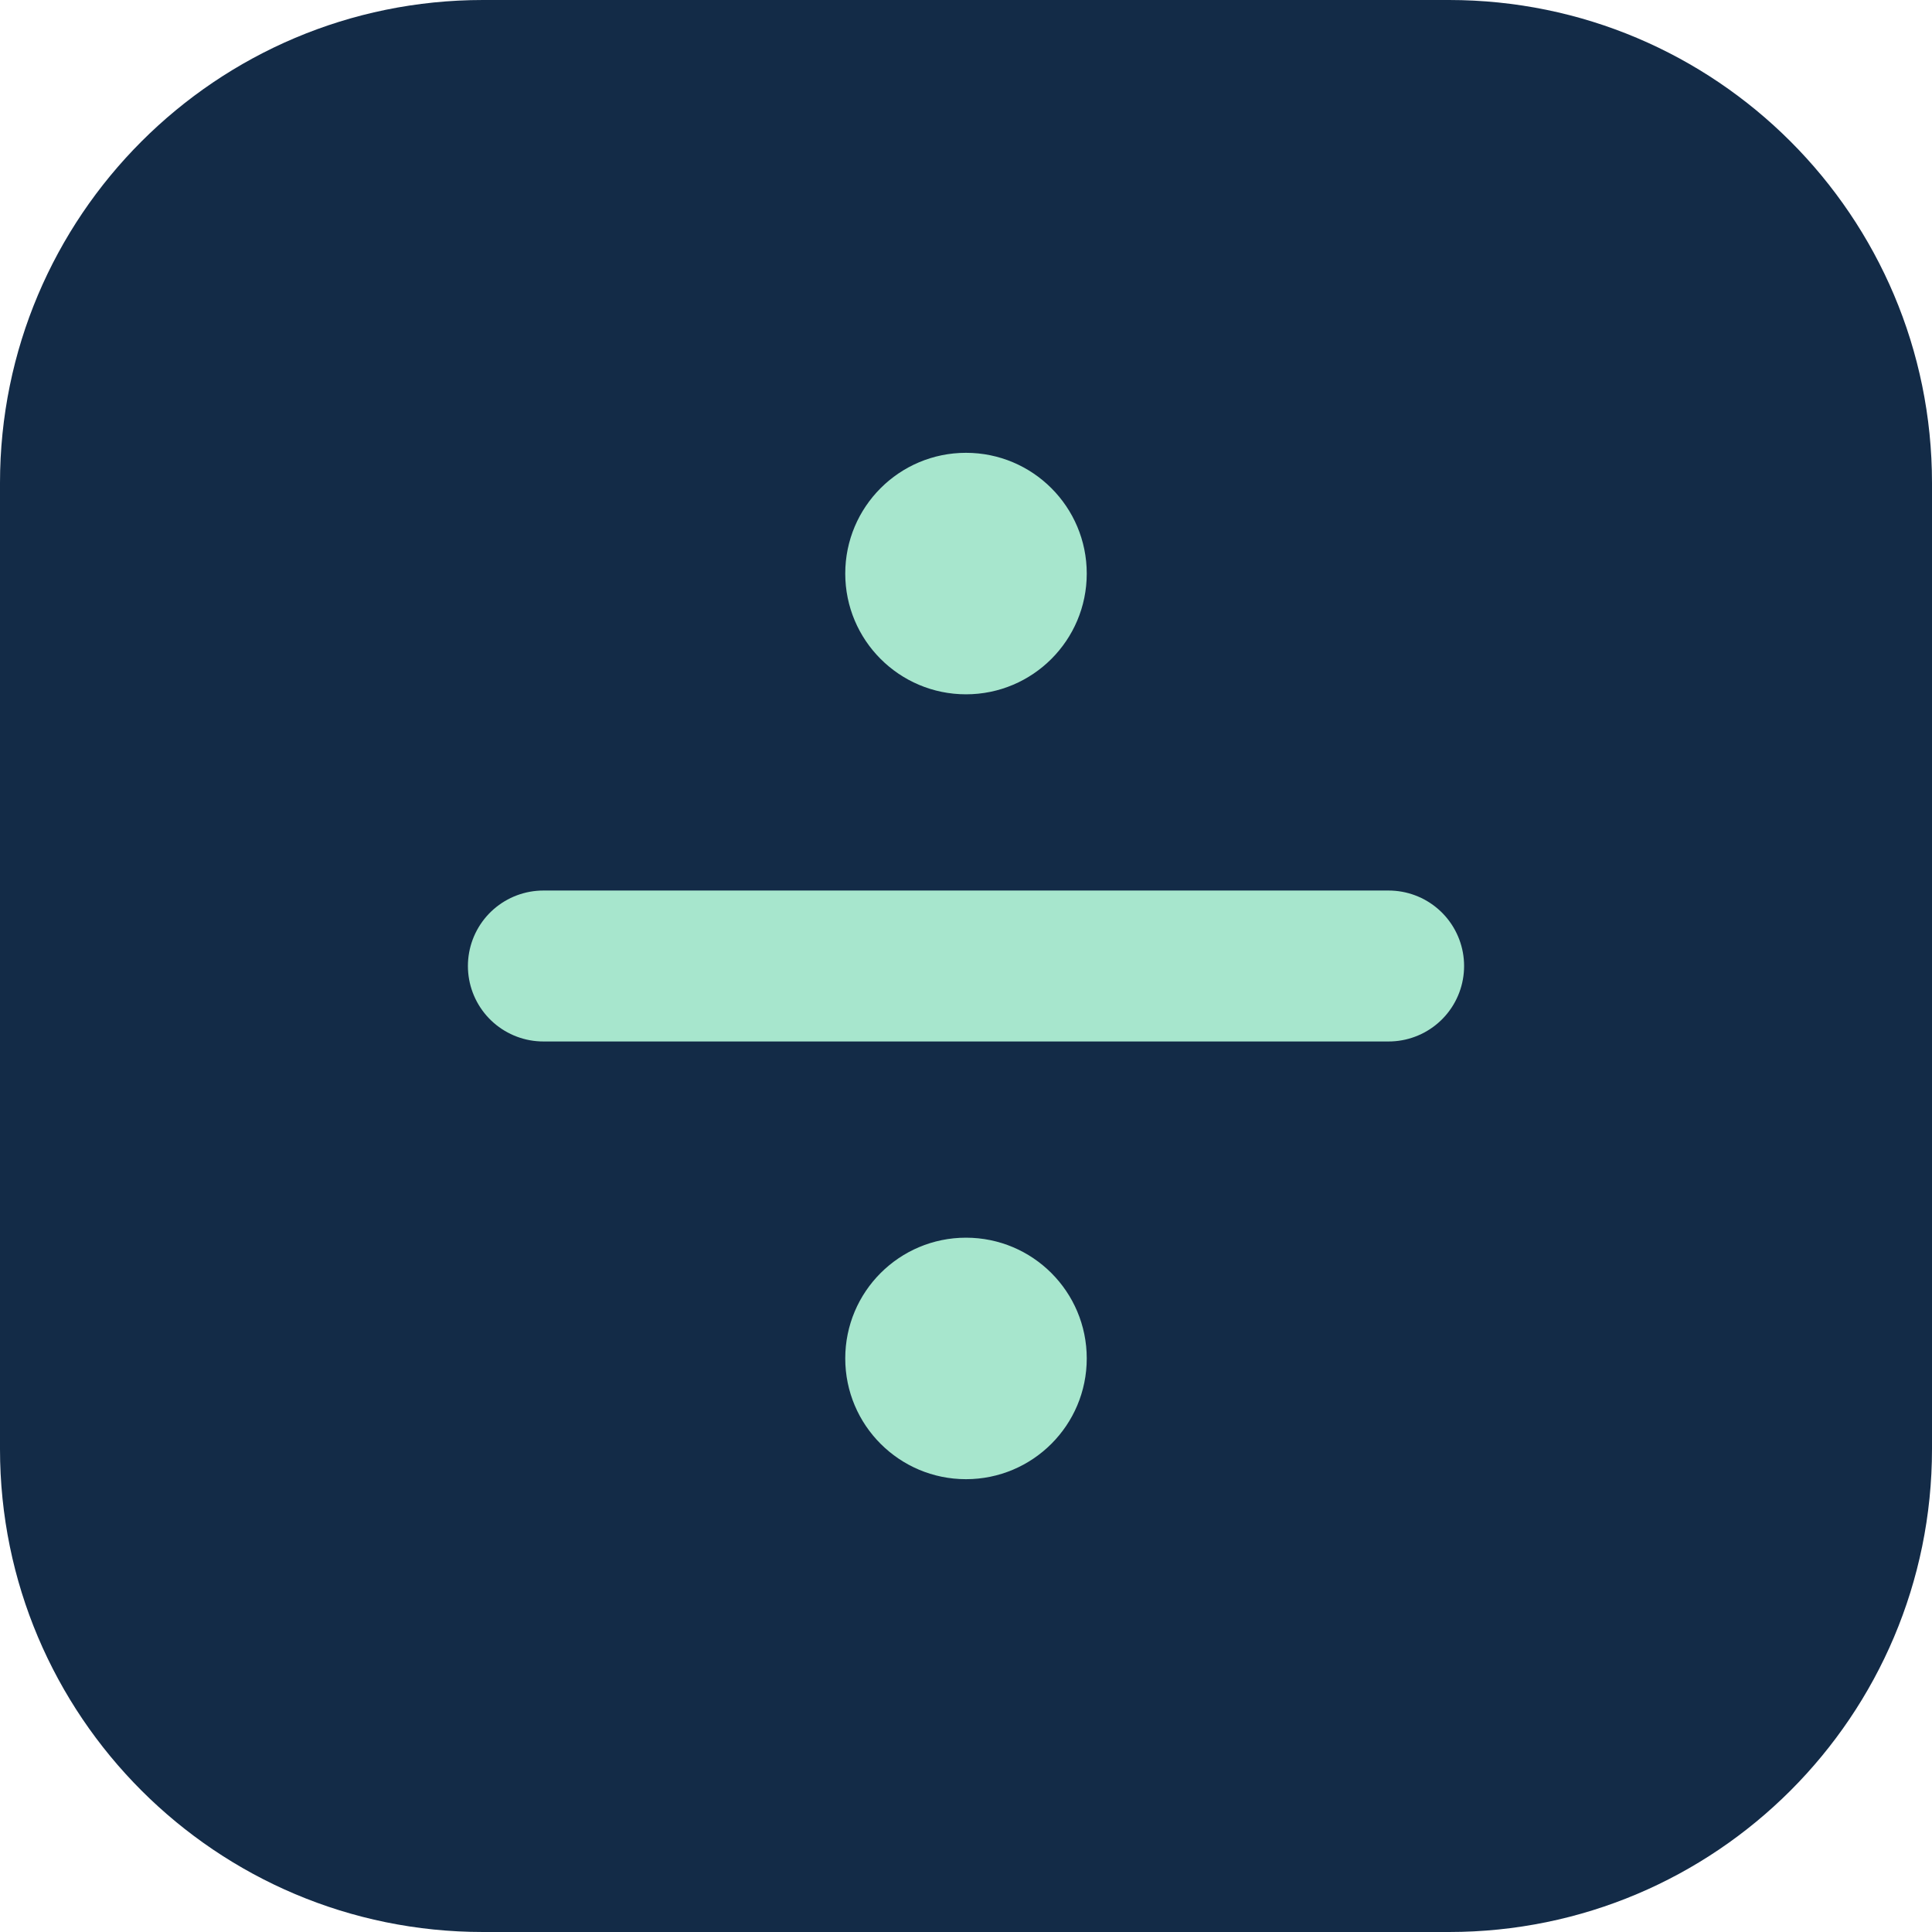
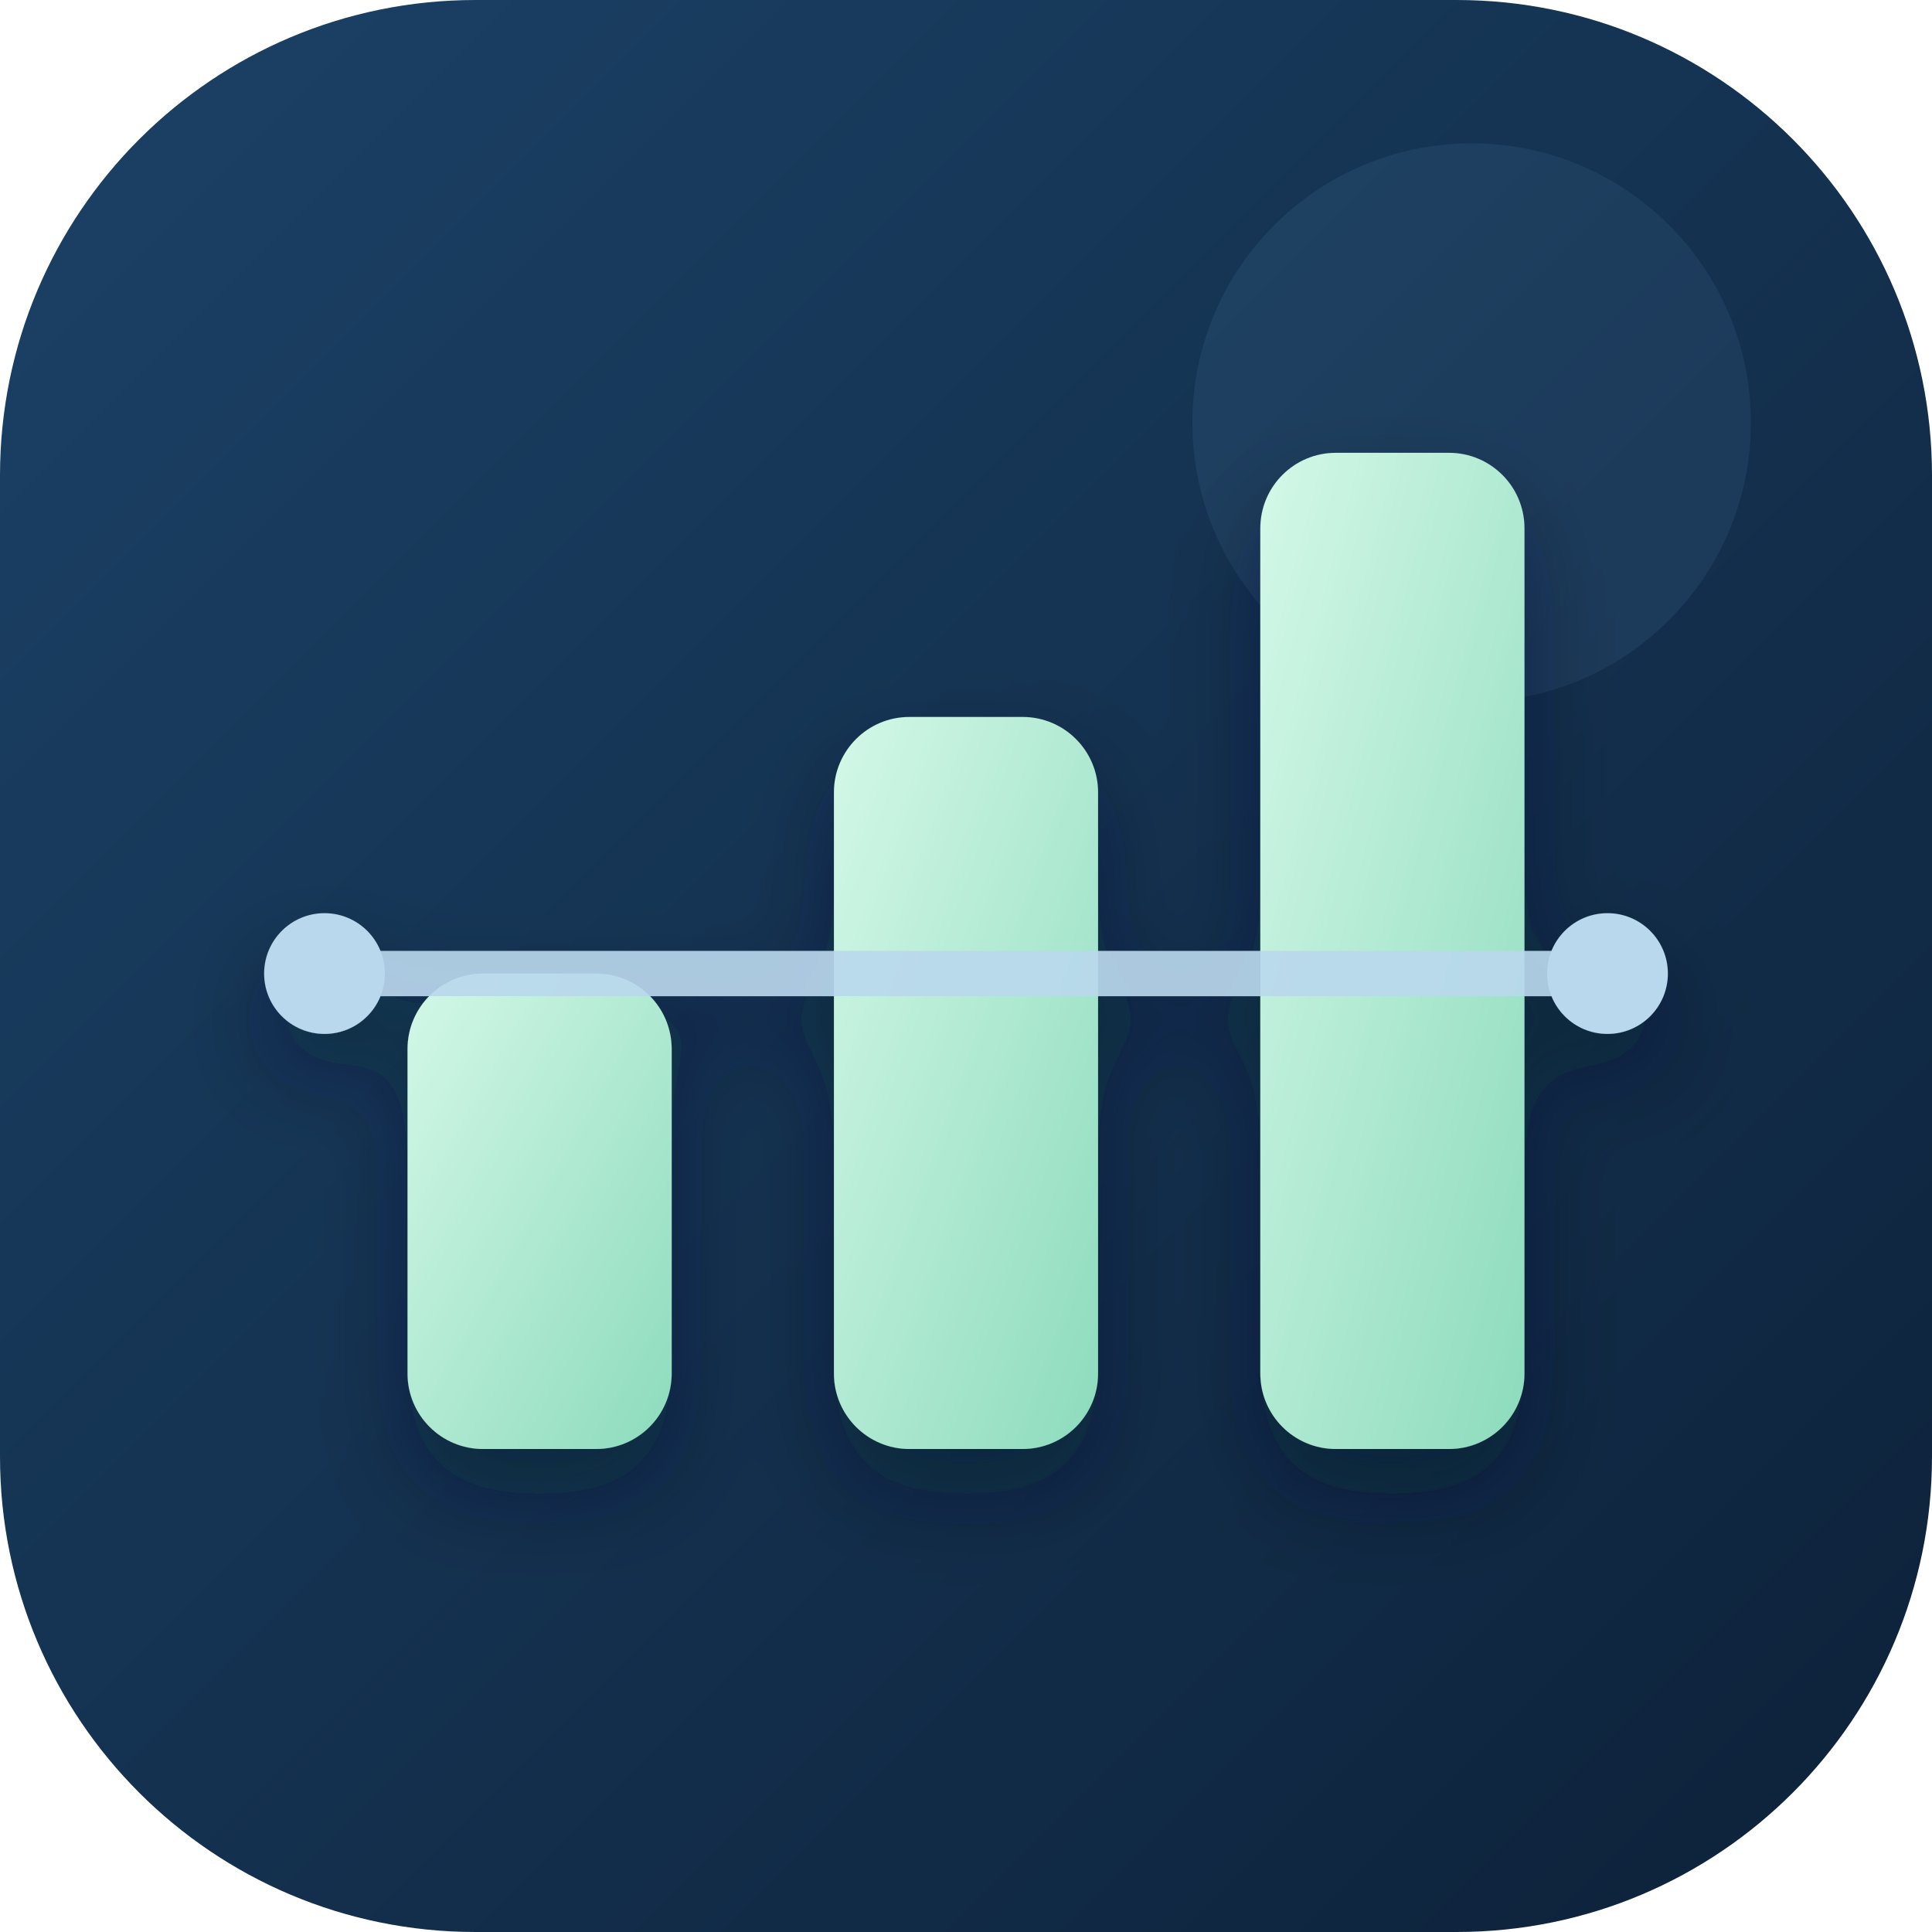
- <svg xmlns="http://www.w3.org/2000/svg" viewBox="0 0 64 64">
-   <rect width="64" height="64" rx="16" fill="#132b47" />
-   <path d="M18 32h28" stroke="#a7e6cd" stroke-width="5" stroke-linecap="round" />
-   <circle cx="32" cy="19" r="4" fill="#a7e6cd" />
-   <circle cx="32" cy="45" r="4" fill="#a7e6cd" />
+ <svg xmlns="http://www.w3.org/2000/svg" viewBox="0 0 512 512" role="img" aria-label="倉位計算機圖示">
+   <defs>
+     <linearGradient id="bg" x1="0" y1="0" x2="1" y2="1">
+       <stop offset="0" stop-color="#1b4267" />
+       <stop offset="1" stop-color="#0d2139" />
+     </linearGradient>
+     <linearGradient id="mint" x1="0" y1="0" x2="1" y2="1">
+       <stop offset="0" stop-color="#d4f8e8" />
+       <stop offset="1" stop-color="#8ddbbd" />
+     </linearGradient>
+     <filter id="shadow" x="-20%" y="-20%" width="140%" height="140%">
+       <feDropShadow dx="0" dy="12" stdDeviation="12" flood-color="#071626" flood-opacity=".38" />
+     </filter>
+   </defs>
+   <rect width="512" height="512" rx="126" fill="url(#bg)" />
+   <circle cx="390" cy="112" r="74" fill="#5b94bf" opacity=".12" />
+   <g filter="url(#shadow)">
+     <rect x="108" y="258" width="70" height="126" rx="20" fill="url(#mint)" />
+     <rect x="221" y="190" width="70" height="194" rx="20" fill="url(#mint)" />
+     <rect x="334" y="120" width="70" height="264" rx="20" fill="url(#mint)" />
+     <path d="M86 258h340" fill="none" stroke="#b9d8ed" stroke-width="12" stroke-linecap="round" opacity=".9" />
+     <circle cx="86" cy="258" r="16" fill="#b9d8ed" />
+     <circle cx="426" cy="258" r="16" fill="#b9d8ed" />
+   </g>
</svg>
